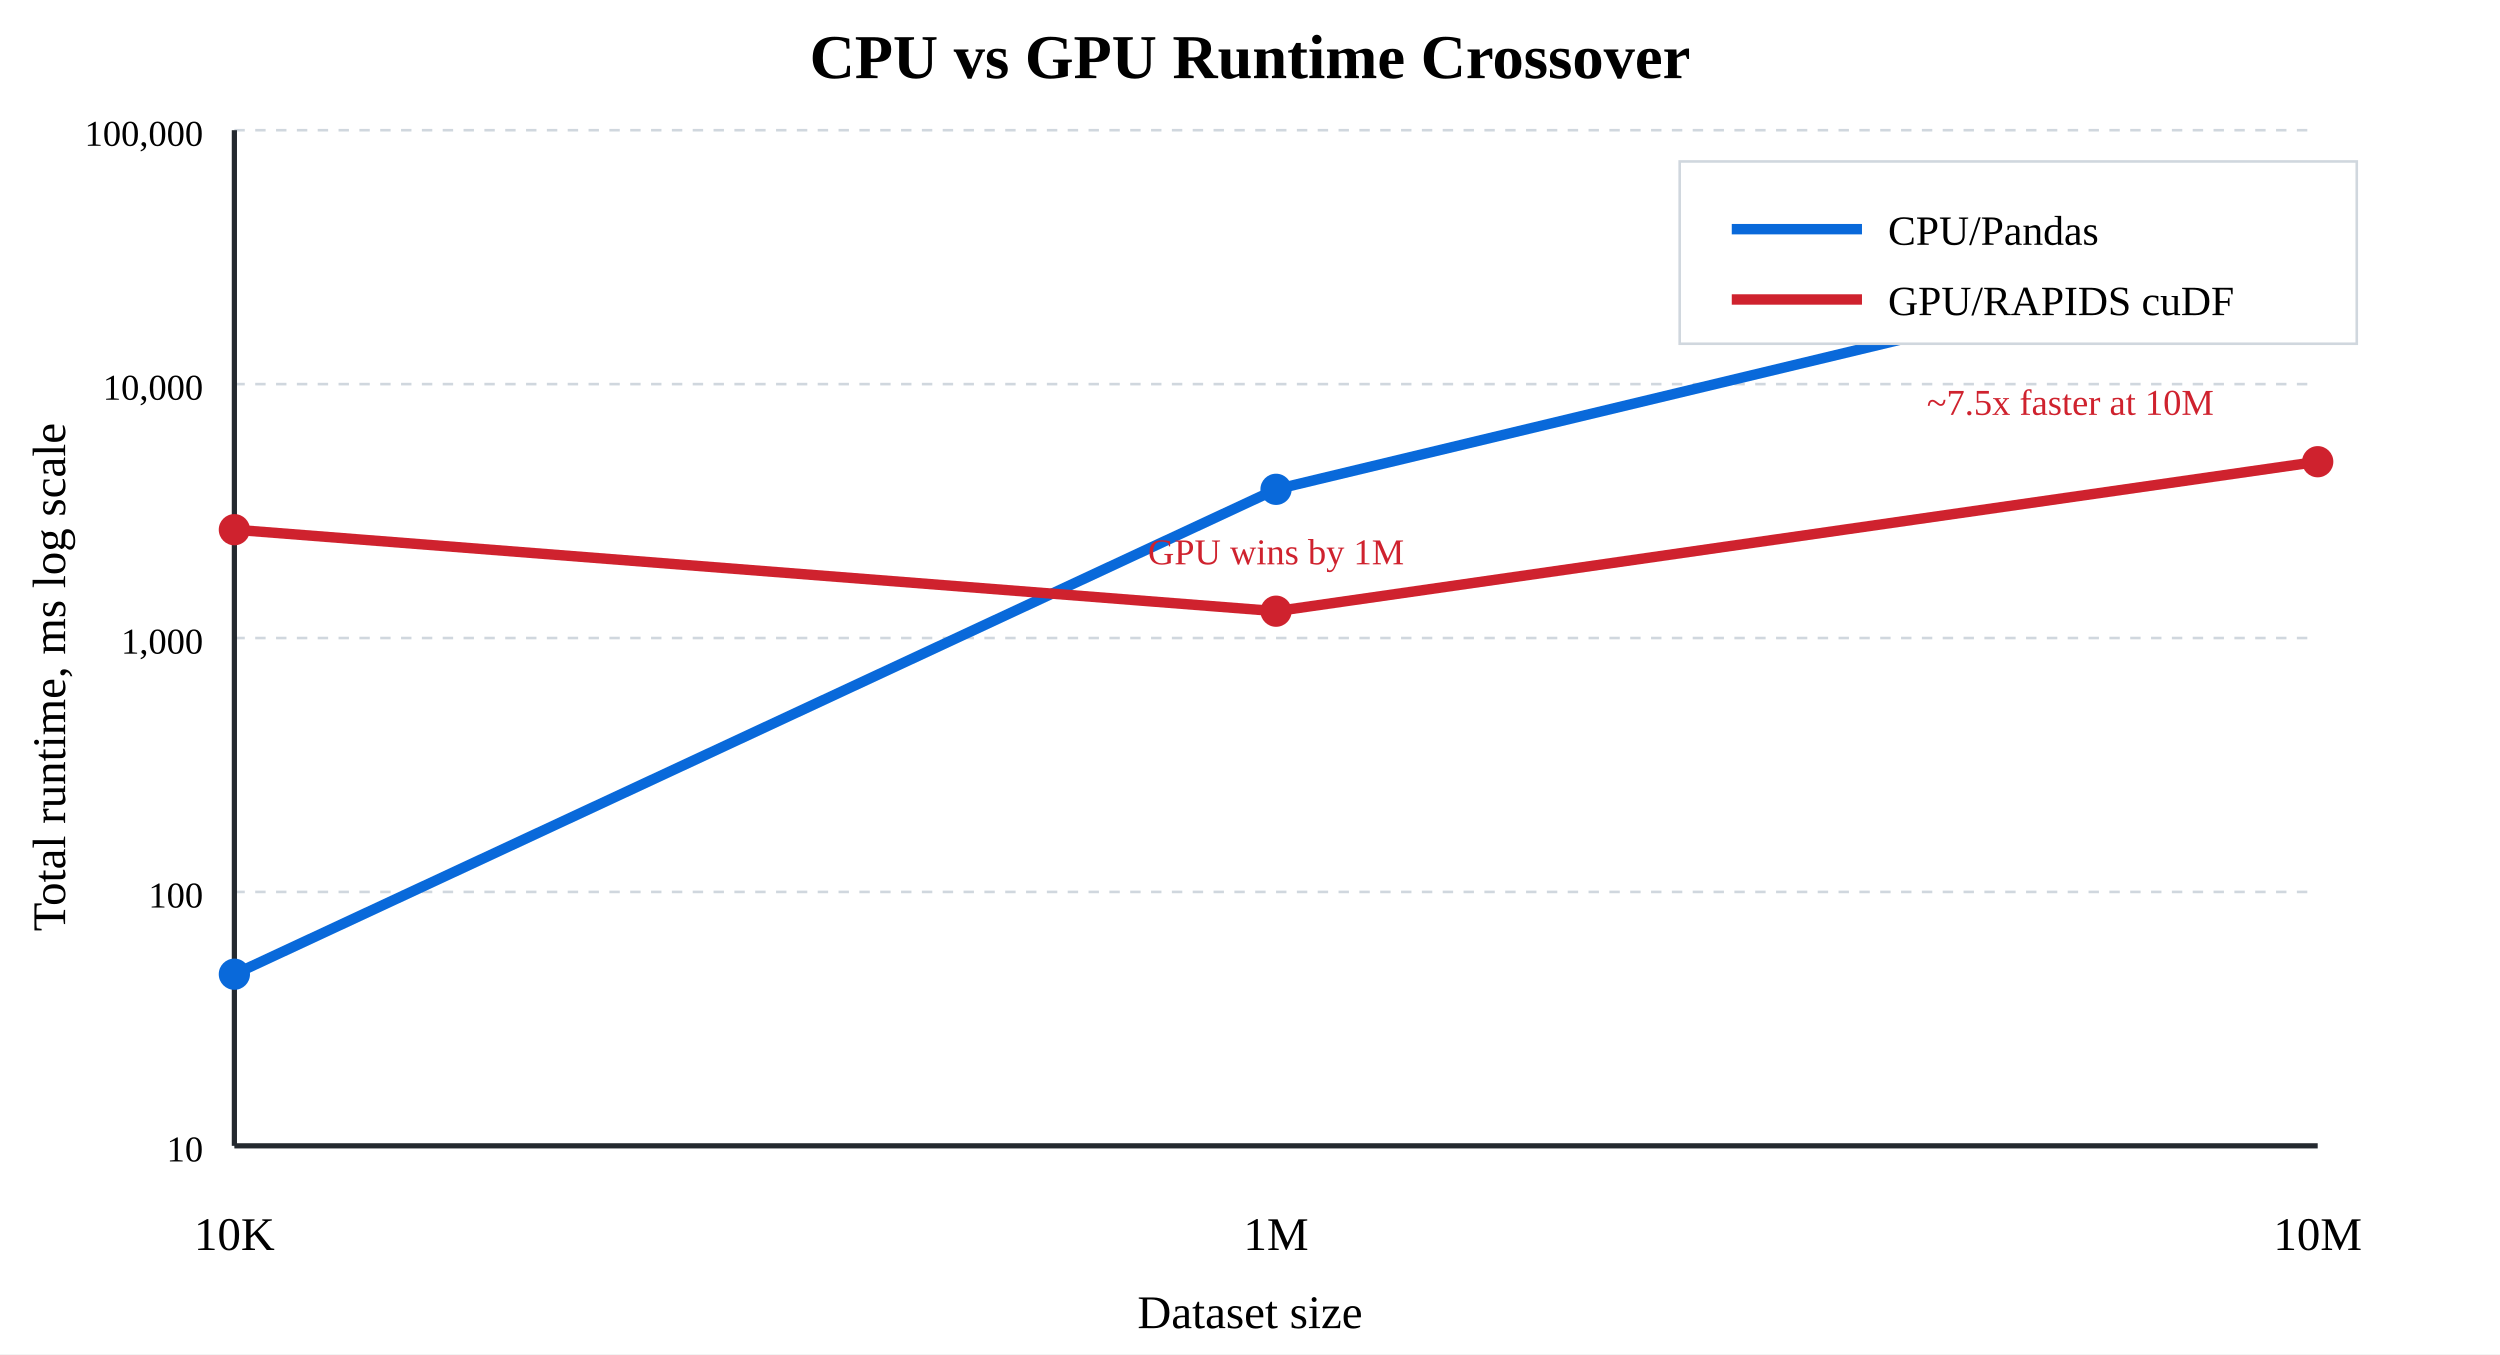
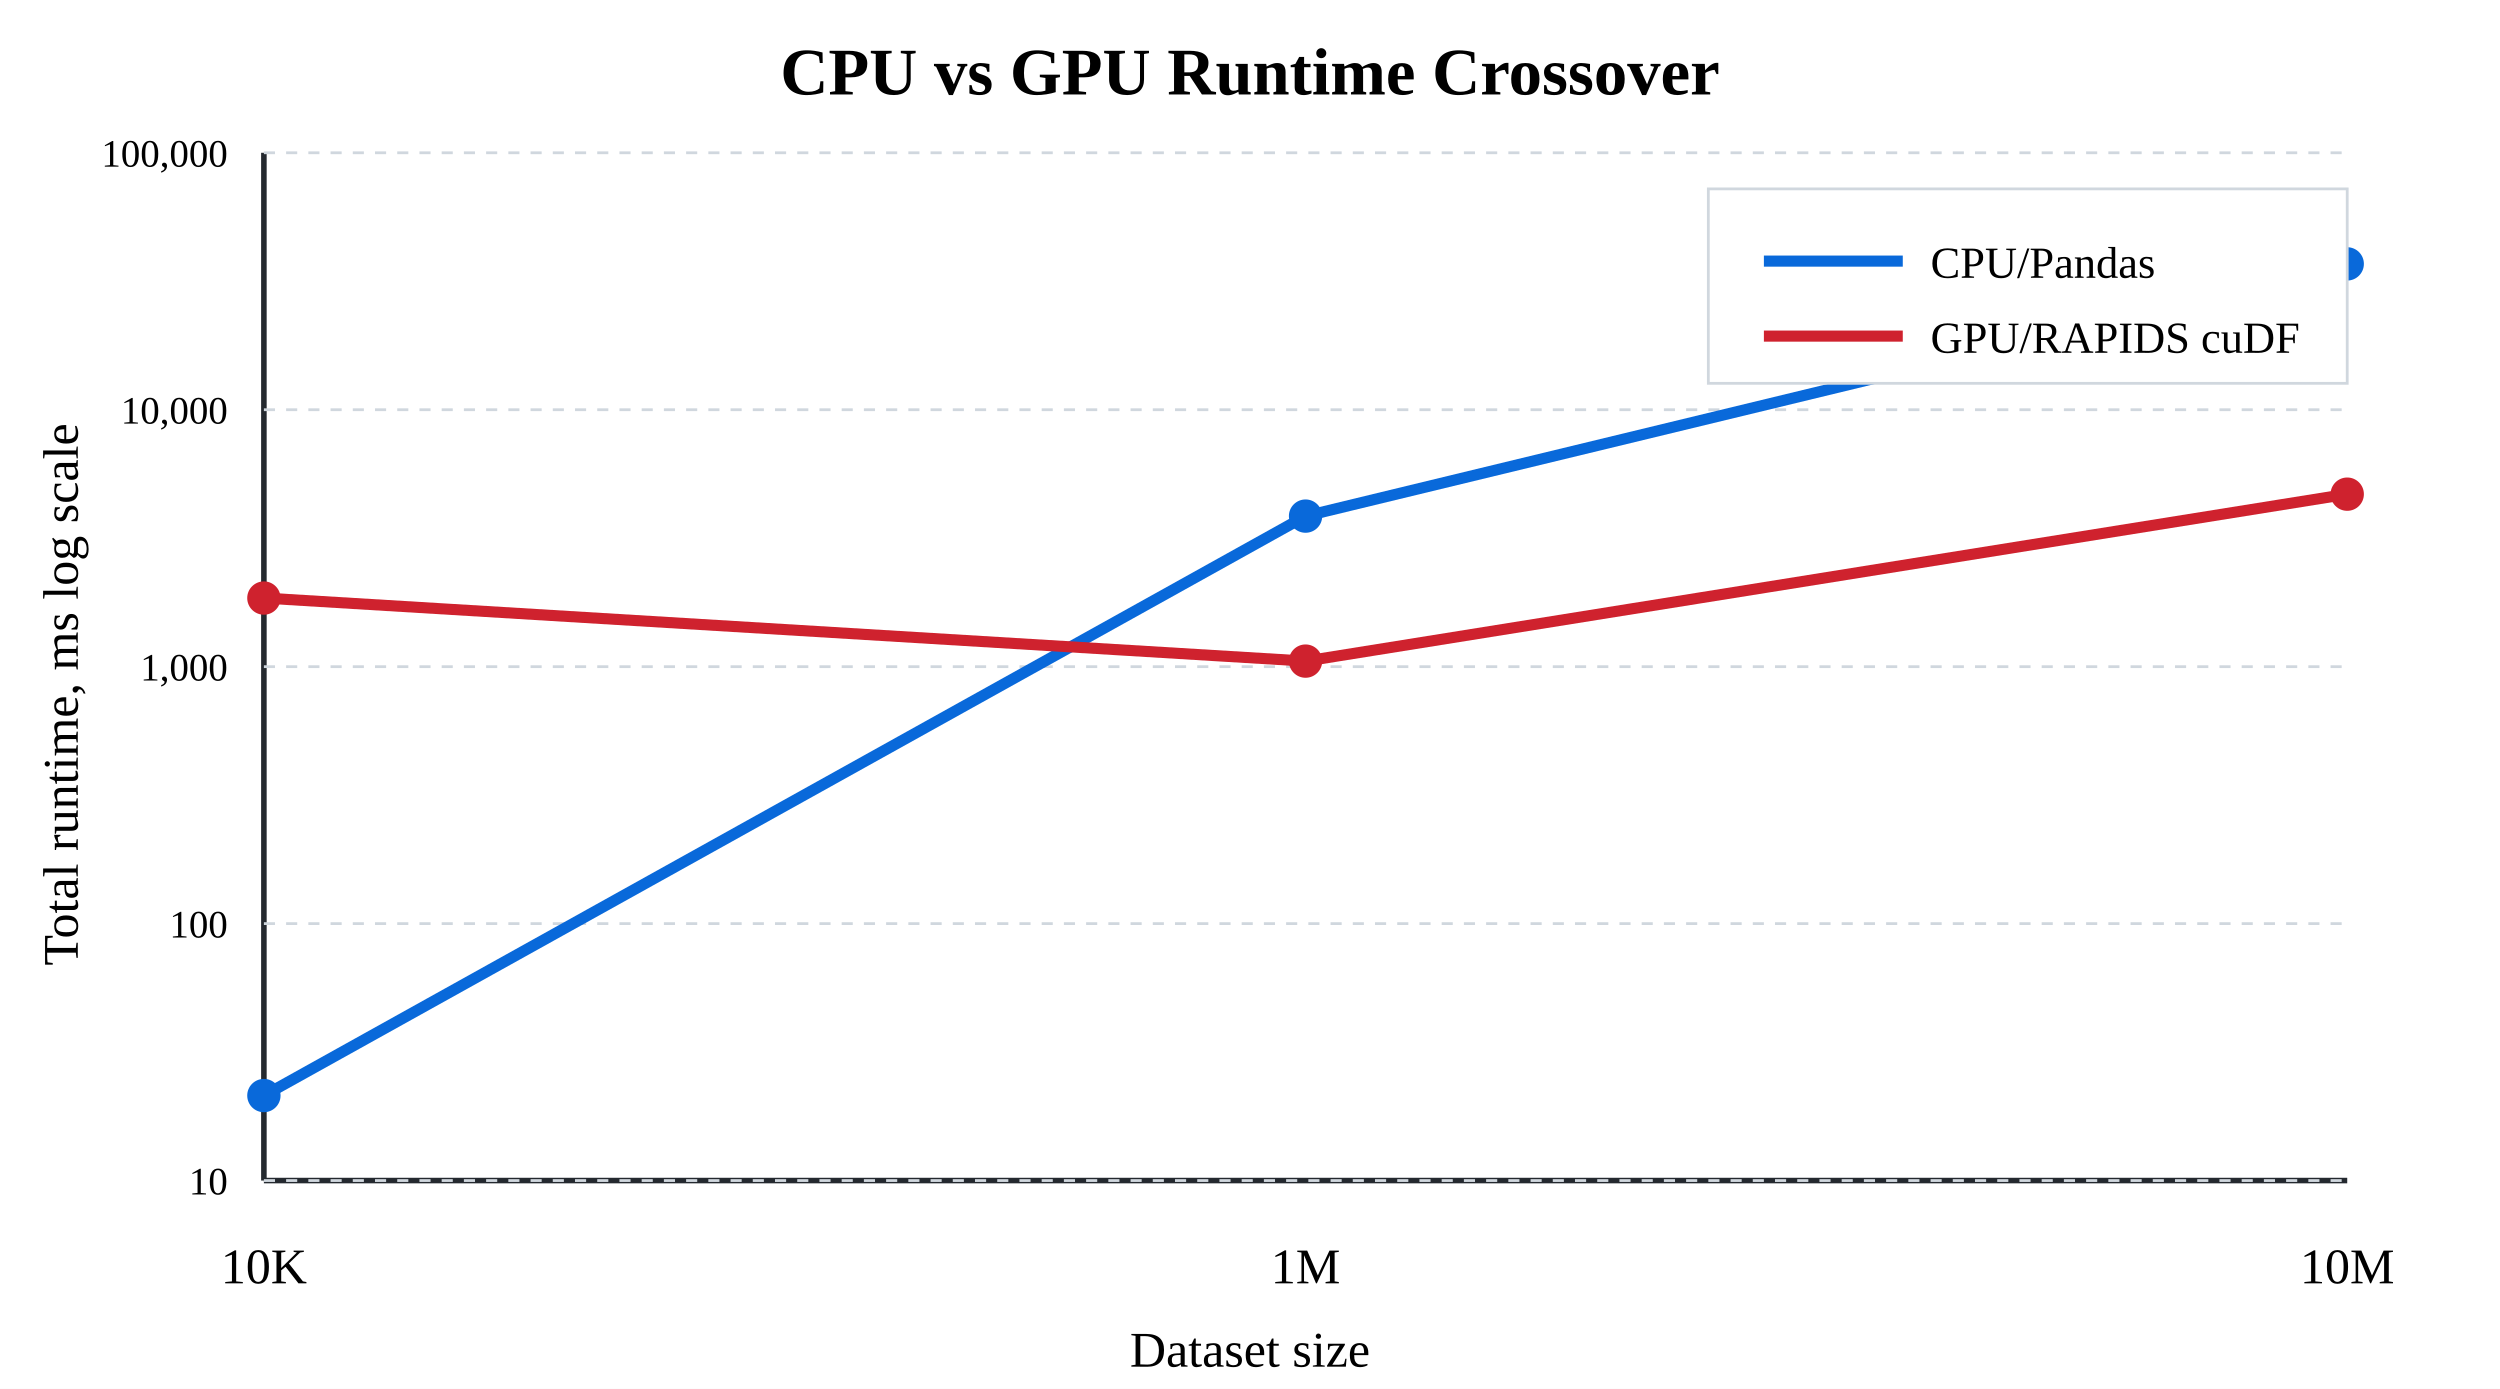
- <svg xmlns="http://www.w3.org/2000/svg" width="960" height="520" viewBox="0 0 960 520">
+ <svg xmlns="http://www.w3.org/2000/svg" width="900" height="500" viewBox="0 0 900 500">
  <rect width="100%" height="100%" fill="white" />
-   <text x="480.0" y="30" text-anchor="middle" font-size="24" font-weight="700">CPU vs GPU Runtime Crossover</text>
-   <line x1="90" y1="440.0" x2="890" y2="440.0" stroke="#d0d7de" stroke-dasharray="4 4" />
-   <text x="78" y="446.0" text-anchor="end" font-size="14">10</text>
-   <line x1="90" y1="342.5" x2="890" y2="342.5" stroke="#d0d7de" stroke-dasharray="4 4" />
-   <text x="78" y="348.5" text-anchor="end" font-size="14">100</text>
-   <line x1="90" y1="245.0" x2="890" y2="245.0" stroke="#d0d7de" stroke-dasharray="4 4" />
-   <text x="78" y="251.0" text-anchor="end" font-size="14">1,000</text>
-   <line x1="90" y1="147.5" x2="890" y2="147.5" stroke="#d0d7de" stroke-dasharray="4 4" />
-   <text x="78" y="153.5" text-anchor="end" font-size="14">10,000</text>
-   <line x1="90" y1="50.0" x2="890" y2="50.0" stroke="#d0d7de" stroke-dasharray="4 4" />
-   <text x="78" y="56.0" text-anchor="end" font-size="14">100,000</text>
-   <line x1="90" y1="50" x2="90" y2="440" stroke="#24292f" stroke-width="2" />
-   <line x1="90" y1="440" x2="890" y2="440" stroke="#24292f" stroke-width="2" />
-   <polyline points="90.0,374.1 490.0,187.9 890.0,92.0" fill="none" stroke="#0969da" stroke-width="4" />
-   <polyline points="90.0,203.4 490.0,234.7 890.0,177.3" fill="none" stroke="#cf222e" stroke-width="4" />
-   <circle cx="90.0" cy="374.1" r="6" fill="#0969da" />
-   <circle cx="490.0" cy="187.9" r="6" fill="#0969da" />
-   <circle cx="890.0" cy="92.0" r="6" fill="#0969da" />
-   <circle cx="90.0" cy="203.4" r="6" fill="#cf222e" />
-   <circle cx="490.0" cy="234.7" r="6" fill="#cf222e" />
-   <circle cx="890.0" cy="177.3" r="6" fill="#cf222e" />
-   <text x="90.0" y="480" text-anchor="middle" font-size="18">10K</text>
-   <text x="490.0" y="480" text-anchor="middle" font-size="18">1M</text>
-   <text x="890.0" y="480" text-anchor="middle" font-size="18">10M</text>
-   <text x="25" y="260.0" transform="rotate(-90 25,260.0)" text-anchor="middle" font-size="18">Total runtime, ms log scale</text>
-   <text x="480.0" y="510" text-anchor="middle" font-size="18">Dataset size</text>
-   <rect x="645" y="62" width="260" height="70" fill="white" stroke="#d0d7de" />
-   <line x1="665" y1="88" x2="715" y2="88" stroke="#0969da" stroke-width="4" />
-   <text x="725" y="94" font-size="16">CPU/Pandas</text>
-   <line x1="665" y1="115" x2="715" y2="115" stroke="#cf222e" stroke-width="4" />
-   <text x="725" y="121" font-size="16">GPU/RAPIDS cuDF</text>
-   <text x="490.0" y="216.7" text-anchor="middle" font-size="14" fill="#cf222e">GPU wins by 1M</text>
-   <text x="795.0" y="159.3" text-anchor="middle" font-size="14" fill="#cf222e">~7.5x faster at 10M</text>
+   <text x="450" y="34" text-anchor="middle" font-size="24" font-weight="700">CPU vs GPU Runtime Crossover</text>
+   <line x1="95" y1="425" x2="845" y2="425" stroke="#24292f" stroke-width="2" />
+   <line x1="95" y1="55" x2="95" y2="425" stroke="#24292f" stroke-width="2" />
+   <line x1="95" y1="425" x2="845" y2="425" stroke="#d0d7de" stroke-dasharray="4 4" />
+   <line x1="95" y1="332.5" x2="845" y2="332.5" stroke="#d0d7de" stroke-dasharray="4 4" />
+   <line x1="95" y1="240" x2="845" y2="240" stroke="#d0d7de" stroke-dasharray="4 4" />
+   <line x1="95" y1="147.5" x2="845" y2="147.5" stroke="#d0d7de" stroke-dasharray="4 4" />
+   <line x1="95" y1="55" x2="845" y2="55" stroke="#d0d7de" stroke-dasharray="4 4" />
+   <text x="82" y="430" text-anchor="end" font-size="14">10</text>
+   <text x="82" y="337.5" text-anchor="end" font-size="14">100</text>
+   <text x="82" y="245" text-anchor="end" font-size="14">1,000</text>
+   <text x="82" y="152.5" text-anchor="end" font-size="14">10,000</text>
+   <text x="82" y="60" text-anchor="end" font-size="14">100,000</text>
+   <polyline points="95,394.4 470,185.8 845,95.0" fill="none" stroke="#0969da" stroke-width="4" />
+   <circle cx="95" cy="394.4" r="6" fill="#0969da" />
+   <circle cx="470" cy="185.8" r="6" fill="#0969da" />
+   <circle cx="845" cy="95.0" r="6" fill="#0969da" />
+   <polyline points="95,215.3 470,238.0 845,177.9" fill="none" stroke="#cf222e" stroke-width="4" />
+   <circle cx="95" cy="215.3" r="6" fill="#cf222e" />
+   <circle cx="470" cy="238.0" r="6" fill="#cf222e" />
+   <circle cx="845" cy="177.9" r="6" fill="#cf222e" />
+   <text x="95" y="462" text-anchor="middle" font-size="18">10K</text>
+   <text x="470" y="462" text-anchor="middle" font-size="18">1M</text>
+   <text x="845" y="462" text-anchor="middle" font-size="18">10M</text>
+   <text x="28" y="250" transform="rotate(-90 28,250)" text-anchor="middle" font-size="18">Total runtime, ms log scale</text>
+   <text x="450" y="492" text-anchor="middle" font-size="18">Dataset size</text>
+   <rect x="615" y="68" width="230" height="70" fill="white" stroke="#d0d7de" />
+   <line x1="635" y1="94" x2="685" y2="94" stroke="#0969da" stroke-width="4" />
+   <text x="695" y="100" font-size="16">CPU/Pandas</text>
+   <line x1="635" y1="121" x2="685" y2="121" stroke="#cf222e" stroke-width="4" />
+   <text x="695" y="127" font-size="16">GPU/RAPIDS cuDF</text>
</svg>
